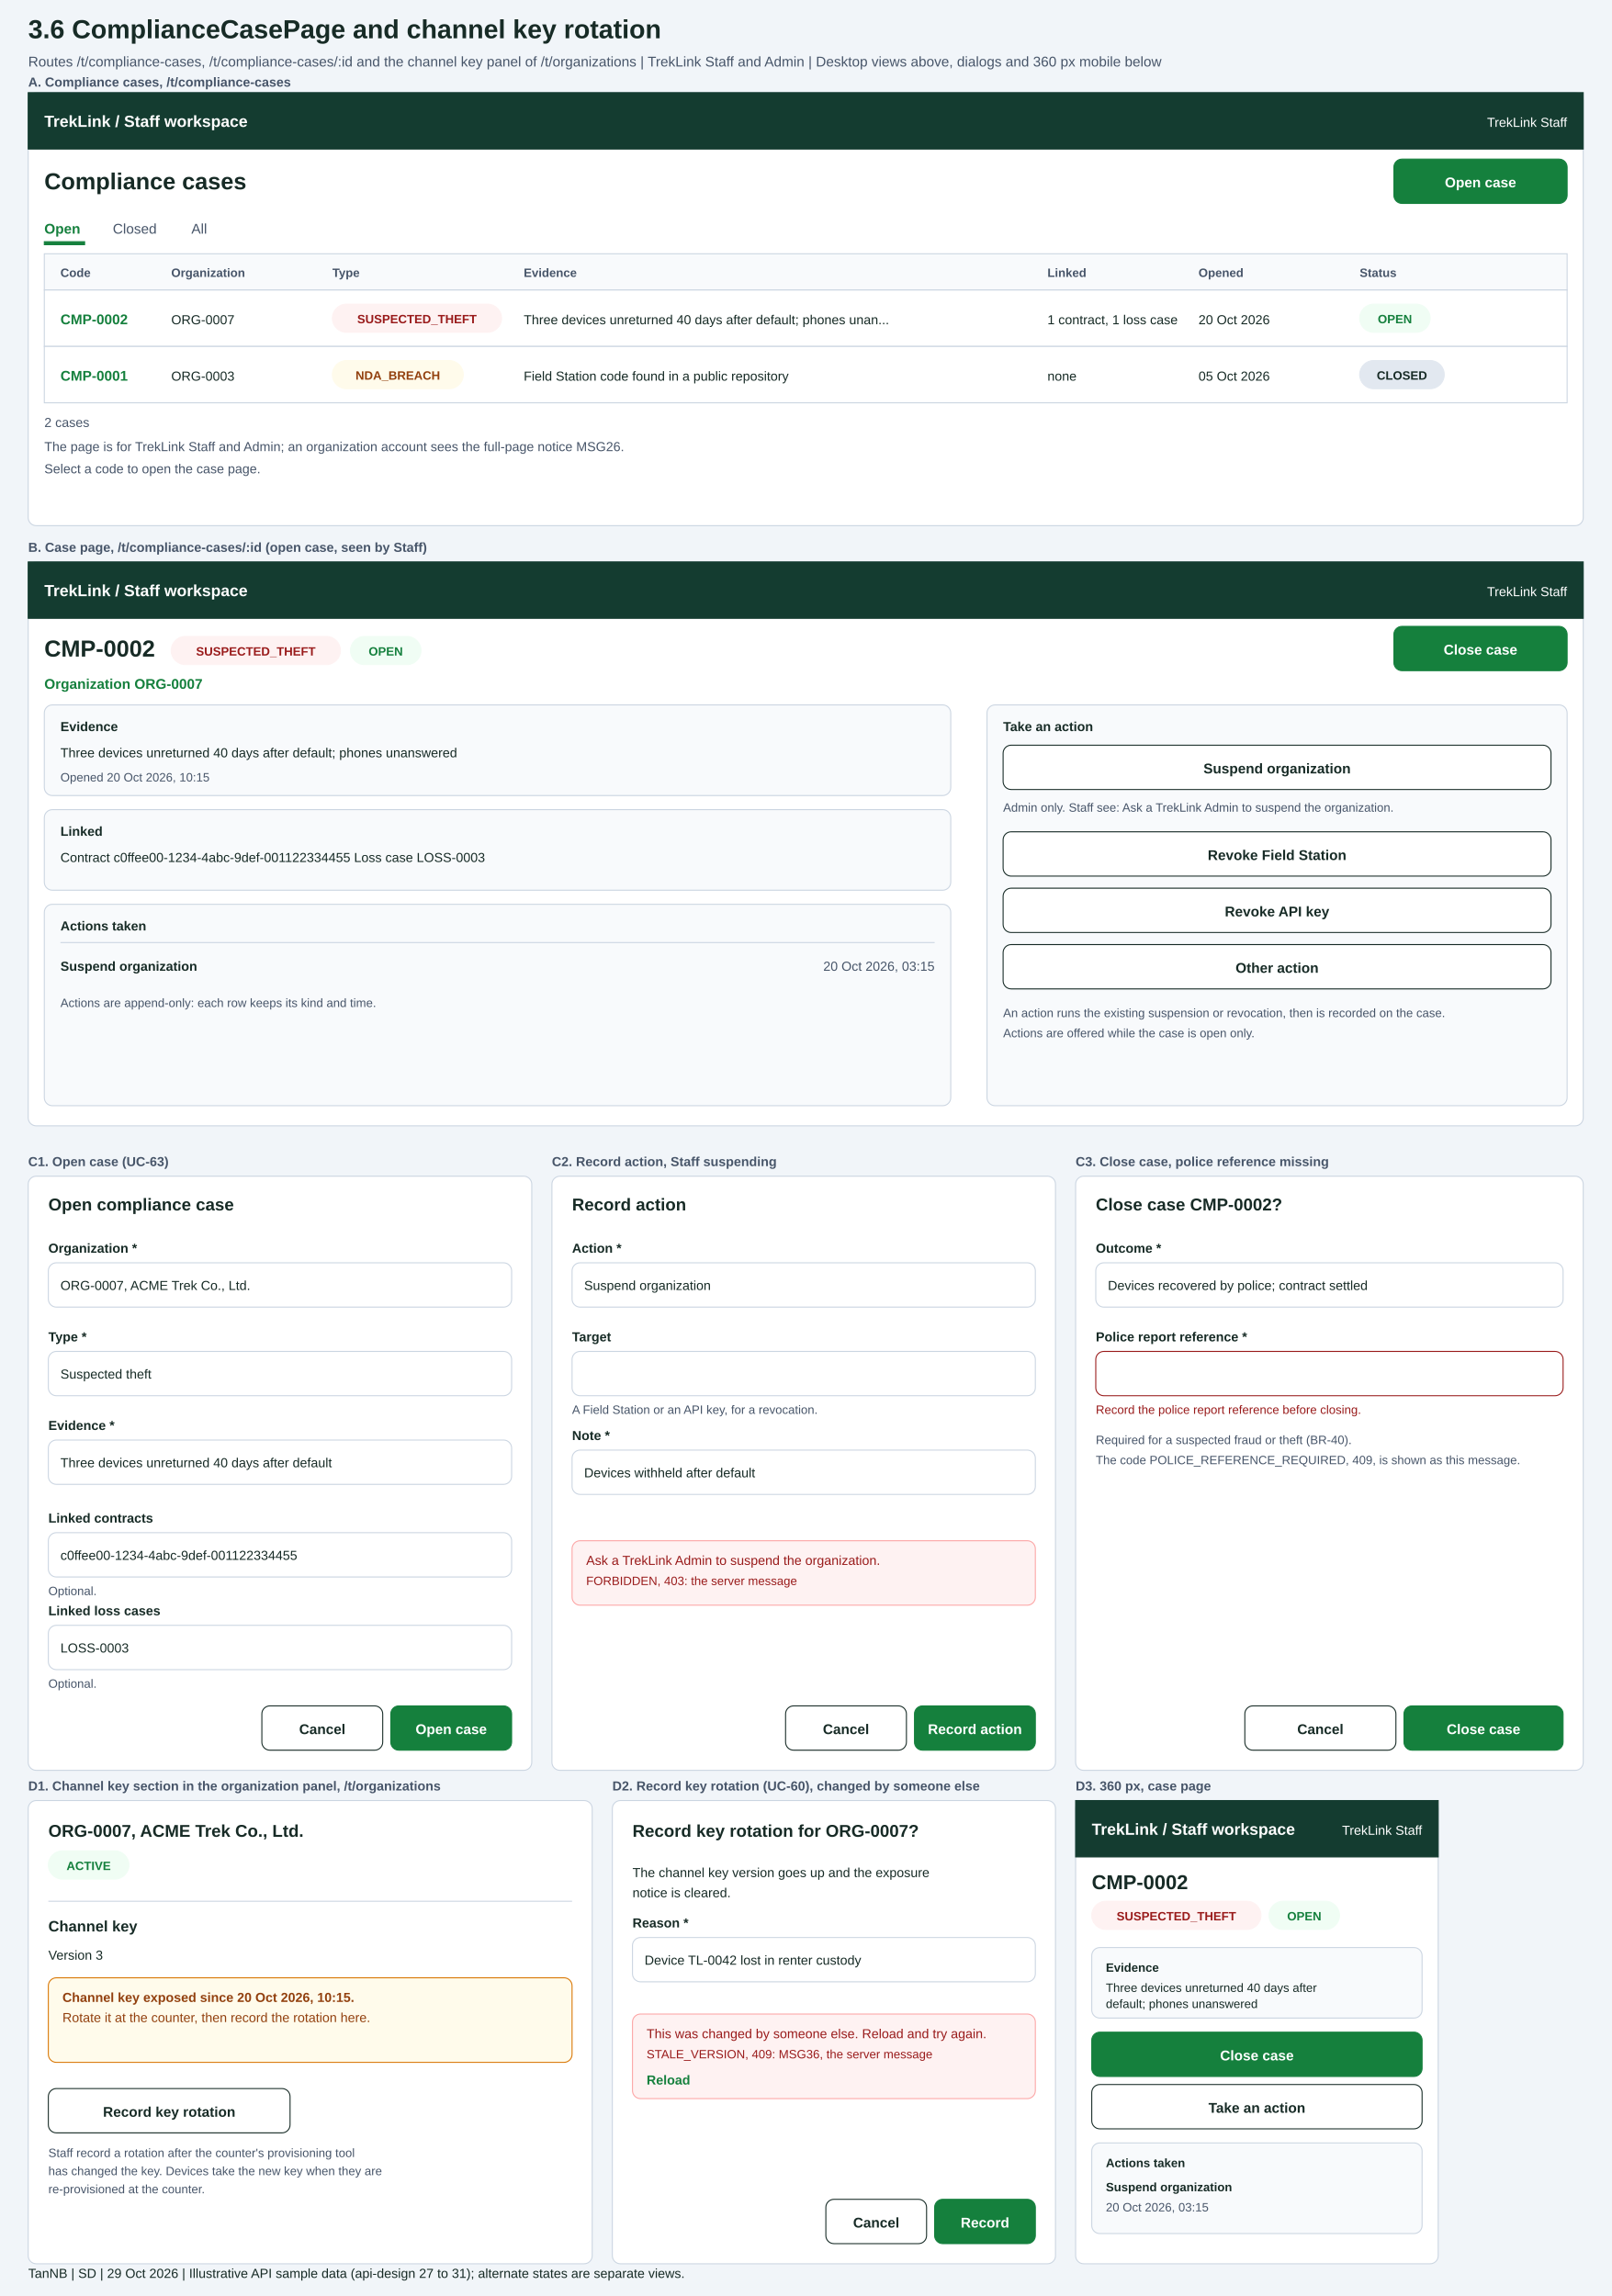
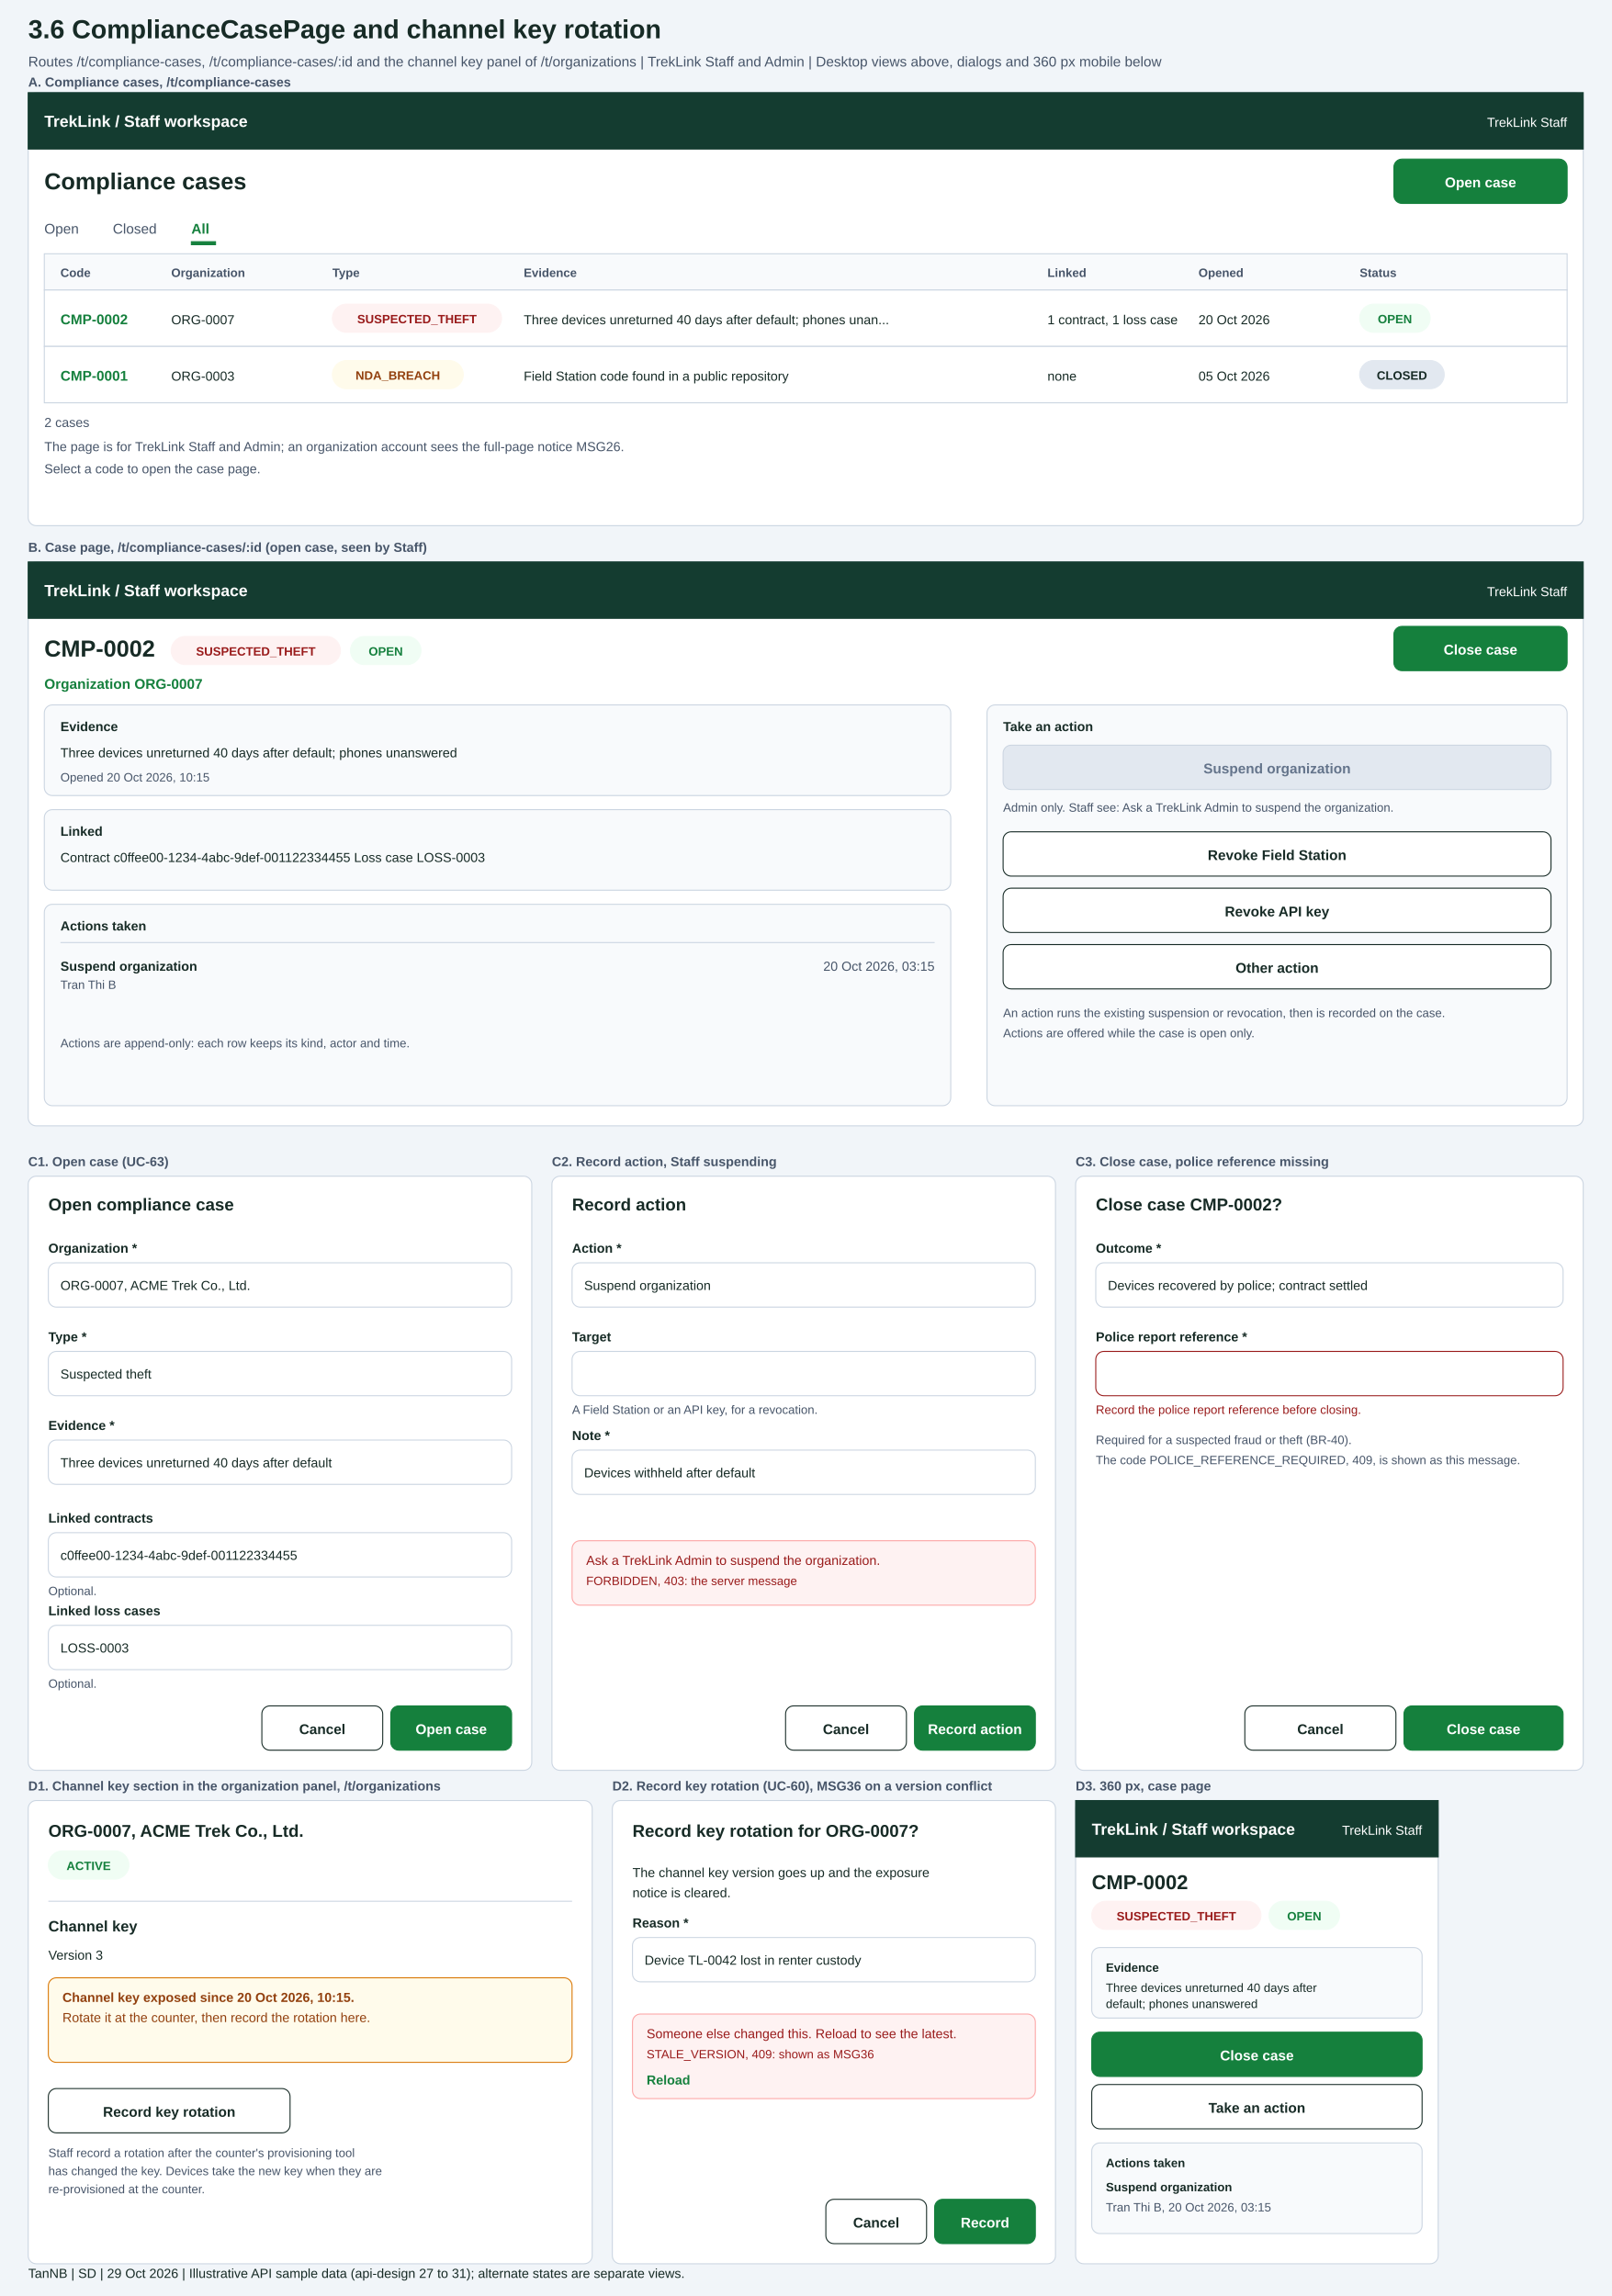
<svg xmlns="http://www.w3.org/2000/svg" width="1600" height="2280" viewBox="0 0 1600 2280" role="img" aria-labelledby="title desc">
  <rect x="0" y="0" width="1600" height="2280" rx="0" fill="#f1f5f9" stroke="#f1f5f9" />
  <text x="28" y="38" fill="#172b26" font-family="Arial, sans-serif" font-size="26" font-weight="700">3.6  ComplianceCasePage and channel key rotation</text>
  <text x="28" y="66" fill="#475569" font-family="Arial, sans-serif" font-size="14" font-weight="400">Routes /t/compliance-cases, /t/compliance-cases/:id and the channel key panel of /t/organizations | TrekLink Staff and Admin | Desktop views above, dialogs and 360 px mobile below</text>
  <text x="28" y="2262" fill="#172b26" font-family="Arial, sans-serif" font-size="13" font-weight="400">TanNB | SD | 29 Oct 2026 | Illustrative API sample data (api-design 27 to 31); alternate states are separate views.</text>
  <text x="28" y="86" fill="#475569" font-family="Arial, sans-serif" font-size="13" font-weight="700">A. Compliance cases, /t/compliance-cases</text>
  <rect x="28" y="92" width="1544" height="430" rx="8" fill="white" stroke="#cbd5e1" />
  <rect x="28" y="92" width="1544" height="56" rx="0" fill="#143c30" stroke="#143c30" />
  <text x="44" y="126" fill="white" font-family="Arial, sans-serif" font-size="16" font-weight="700">TrekLink  /  Staff workspace</text>
  <text x="1556" y="126" fill="white" font-family="Arial, sans-serif" font-size="13" font-weight="400" text-anchor="end">TrekLink Staff</text>
  <text x="44" y="188" fill="#172b26" font-family="Arial, sans-serif" font-size="23" font-weight="700">Compliance cases</text>
  <rect x="1384" y="158" width="172" height="44" rx="8" fill="#15803d" stroke="#15803d" />
  <text x="1470.0" y="186" fill="white" font-family="Arial, sans-serif" font-size="14" font-weight="700" text-anchor="middle">Open case</text>
-   <text x="44" y="232" fill="#15803d" font-family="Arial, sans-serif" font-size="14" font-weight="700">Open</text>
-   <rect x="44" y="240" width="40" height="3" rx="0" fill="#15803d" stroke="#15803d" />
+   <text x="44" y="232" fill="#475569" font-family="Arial, sans-serif" font-size="14" font-weight="400">Open</text>
  <text x="112" y="232" fill="#475569" font-family="Arial, sans-serif" font-size="14" font-weight="400">Closed</text>
-   <text x="190" y="232" fill="#475569" font-family="Arial, sans-serif" font-size="14" font-weight="400">All</text>
+   <text x="190" y="232" fill="#15803d" font-family="Arial, sans-serif" font-size="14" font-weight="700">All</text>
+   <rect x="190" y="240" width="24" height="3" rx="0" fill="#15803d" stroke="#15803d" />
  <rect x="44" y="252" width="1512" height="36" rx="0" fill="#f8fafc" stroke="#cbd5e1" />
  <text x="60" y="275" fill="#475569" font-family="Arial, sans-serif" font-size="12" font-weight="700">Code</text>
  <text x="170" y="275" fill="#475569" font-family="Arial, sans-serif" font-size="12" font-weight="700">Organization</text>
  <text x="330" y="275" fill="#475569" font-family="Arial, sans-serif" font-size="12" font-weight="700">Type</text>
  <text x="520" y="275" fill="#475569" font-family="Arial, sans-serif" font-size="12" font-weight="700">Evidence</text>
  <text x="1040" y="275" fill="#475569" font-family="Arial, sans-serif" font-size="12" font-weight="700">Linked</text>
  <text x="1190" y="275" fill="#475569" font-family="Arial, sans-serif" font-size="12" font-weight="700">Opened</text>
  <text x="1350" y="275" fill="#475569" font-family="Arial, sans-serif" font-size="12" font-weight="700">Status</text>
  <rect x="44" y="288" width="1512" height="56" rx="0" fill="white" stroke="#cbd5e1" />
  <text x="60" y="322" fill="#15803d" font-family="Arial, sans-serif" font-size="14" font-weight="700">CMP-0002</text>
  <text x="170" y="322" fill="#172b26" font-family="Arial, sans-serif" font-size="13" font-weight="400">ORG-0007</text>
  <rect x="330" y="302" width="168" height="28" rx="14" fill="#fef2f2" stroke="#fef2f2" />
  <text x="414.0" y="321" fill="#991b1b" font-family="Arial, sans-serif" font-size="12" font-weight="700" text-anchor="middle">SUSPECTED_THEFT</text>
  <text x="520" y="322" fill="#172b26" font-family="Arial, sans-serif" font-size="13" font-weight="400">Three devices unreturned 40 days after default; phones unan...</text>
  <text x="1040" y="322" fill="#172b26" font-family="Arial, sans-serif" font-size="13" font-weight="400">1 contract, 1 loss case</text>
  <text x="1190" y="322" fill="#172b26" font-family="Arial, sans-serif" font-size="13" font-weight="400">20 Oct 2026</text>
  <rect x="1350" y="302" width="70" height="28" rx="14" fill="#f0fdf4" stroke="#f0fdf4" />
  <text x="1385.0" y="321" fill="#15803d" font-family="Arial, sans-serif" font-size="12" font-weight="700" text-anchor="middle">OPEN</text>
  <rect x="44" y="344" width="1512" height="56" rx="0" fill="white" stroke="#cbd5e1" />
  <text x="60" y="378" fill="#15803d" font-family="Arial, sans-serif" font-size="14" font-weight="700">CMP-0001</text>
  <text x="170" y="378" fill="#172b26" font-family="Arial, sans-serif" font-size="13" font-weight="400">ORG-0003</text>
  <rect x="330" y="358" width="130" height="28" rx="14" fill="#fffbeb" stroke="#fffbeb" />
  <text x="395.0" y="377" fill="#92400e" font-family="Arial, sans-serif" font-size="12" font-weight="700" text-anchor="middle">NDA_BREACH</text>
  <text x="520" y="378" fill="#172b26" font-family="Arial, sans-serif" font-size="13" font-weight="400">Field Station code found in a public repository</text>
  <text x="1040" y="378" fill="#172b26" font-family="Arial, sans-serif" font-size="13" font-weight="400">none</text>
  <text x="1190" y="378" fill="#172b26" font-family="Arial, sans-serif" font-size="13" font-weight="400">05 Oct 2026</text>
  <rect x="1350" y="358" width="84" height="28" rx="14" fill="#e2e8f0" stroke="#e2e8f0" />
  <text x="1392.0" y="377" fill="#172b26" font-family="Arial, sans-serif" font-size="12" font-weight="700" text-anchor="middle">CLOSED</text>
  <text x="44" y="424" fill="#475569" font-family="Arial, sans-serif" font-size="13" font-weight="400">2 cases</text>
  <text x="44" y="448" fill="#475569" font-family="Arial, sans-serif" font-size="13" font-weight="400">The page is for TrekLink Staff and Admin; an organization account sees the full-page notice MSG26.</text>
  <text x="44" y="470" fill="#475569" font-family="Arial, sans-serif" font-size="13" font-weight="400">Select a code to open the case page.</text>
  <text x="28" y="548" fill="#475569" font-family="Arial, sans-serif" font-size="13" font-weight="700">B. Case page, /t/compliance-cases/:id (open case, seen by Staff)</text>
  <rect x="28" y="558" width="1544" height="560" rx="8" fill="white" stroke="#cbd5e1" />
  <rect x="28" y="558" width="1544" height="56" rx="0" fill="#143c30" stroke="#143c30" />
  <text x="44" y="592" fill="white" font-family="Arial, sans-serif" font-size="16" font-weight="700">TrekLink  /  Staff workspace</text>
  <text x="1556" y="592" fill="white" font-family="Arial, sans-serif" font-size="13" font-weight="400" text-anchor="end">TrekLink Staff</text>
  <text x="44" y="652" fill="#172b26" font-family="Arial, sans-serif" font-size="23" font-weight="700">CMP-0002</text>
  <rect x="170" y="632" width="168" height="28" rx="14" fill="#fef2f2" stroke="#fef2f2" />
  <text x="254.0" y="651" fill="#991b1b" font-family="Arial, sans-serif" font-size="12" font-weight="700" text-anchor="middle">SUSPECTED_THEFT</text>
  <rect x="348" y="632" width="70" height="28" rx="14" fill="#f0fdf4" stroke="#f0fdf4" />
  <text x="383.0" y="651" fill="#15803d" font-family="Arial, sans-serif" font-size="12" font-weight="700" text-anchor="middle">OPEN</text>
  <text x="44" y="684" fill="#15803d" font-family="Arial, sans-serif" font-size="14" font-weight="700">Organization ORG-0007</text>
  <rect x="1384" y="622" width="172" height="44" rx="8" fill="#15803d" stroke="#15803d" />
  <text x="1470.0" y="650" fill="white" font-family="Arial, sans-serif" font-size="14" font-weight="700" text-anchor="middle">Close case</text>
  <rect x="44" y="700" width="900" height="90" rx="8" fill="#f8fafc" stroke="#cbd5e1" />
  <text x="60" y="726" fill="#172b26" font-family="Arial, sans-serif" font-size="13" font-weight="700">Evidence</text>
  <text x="60" y="752" fill="#172b26" font-family="Arial, sans-serif" font-size="13" font-weight="400">Three devices unreturned 40 days after default; phones unanswered</text>
  <text x="60" y="776" fill="#475569" font-family="Arial, sans-serif" font-size="12" font-weight="400">Opened 20 Oct 2026, 10:15</text>
  <rect x="44" y="804" width="900" height="80" rx="8" fill="#f8fafc" stroke="#cbd5e1" />
  <text x="60" y="830" fill="#172b26" font-family="Arial, sans-serif" font-size="13" font-weight="700">Linked</text>
  <text x="60" y="856" fill="#172b26" font-family="Arial, sans-serif" font-size="13" font-weight="400">Contract c0ffee00-1234-4abc-9def-001122334455     Loss case LOSS-0003</text>
  <rect x="44" y="898" width="900" height="200" rx="8" fill="#f8fafc" stroke="#cbd5e1" />
  <text x="60" y="924" fill="#172b26" font-family="Arial, sans-serif" font-size="13" font-weight="700">Actions taken</text>
  <line x1="60" y1="936" x2="928" y2="936" stroke="#cbd5e1" />
  <text x="60" y="964" fill="#172b26" font-family="Arial, sans-serif" font-size="13" font-weight="700">Suspend organization</text>
+   <text x="60" y="982" fill="#475569" font-family="Arial, sans-serif" font-size="12" font-weight="400">Tran Thi B</text>
  <text x="928" y="964" fill="#475569" font-family="Arial, sans-serif" font-size="13" font-weight="400" text-anchor="end">20 Oct 2026, 03:15</text>
-   <text x="60" y="1000" fill="#475569" font-family="Arial, sans-serif" font-size="12" font-weight="400">Actions are append-only: each row keeps its kind and time.</text>
+   <text x="60" y="1040" fill="#475569" font-family="Arial, sans-serif" font-size="12" font-weight="400">Actions are append-only: each row keeps its kind, actor and time.</text>
  <rect x="980" y="700" width="576" height="398" rx="8" fill="#f8fafc" stroke="#cbd5e1" />
  <text x="996" y="726" fill="#172b26" font-family="Arial, sans-serif" font-size="13" font-weight="700">Take an action</text>
-   <rect x="996" y="740" width="544" height="44" rx="8" fill="white" stroke="#172b26" />
-   <text x="1268.0" y="768" fill="#172b26" font-family="Arial, sans-serif" font-size="14" font-weight="700" text-anchor="middle">Suspend organization</text>
+   <rect x="996" y="740" width="544" height="44" rx="8" fill="#e2e8f0" stroke="#cbd5e1" />
+   <text x="1268.0" y="768" fill="#64748b" font-family="Arial, sans-serif" font-size="14" font-weight="700" text-anchor="middle">Suspend organization</text>
  <text x="996" y="806" fill="#475569" font-family="Arial, sans-serif" font-size="12" font-weight="400">Admin only. Staff see: Ask a TrekLink Admin to suspend the organization.</text>
  <rect x="996" y="826" width="544" height="44" rx="8" fill="white" stroke="#172b26" />
  <text x="1268.0" y="854" fill="#172b26" font-family="Arial, sans-serif" font-size="14" font-weight="700" text-anchor="middle">Revoke Field Station</text>
  <rect x="996" y="882" width="544" height="44" rx="8" fill="white" stroke="#172b26" />
  <text x="1268.0" y="910" fill="#172b26" font-family="Arial, sans-serif" font-size="14" font-weight="700" text-anchor="middle">Revoke API key</text>
  <rect x="996" y="938" width="544" height="44" rx="8" fill="white" stroke="#172b26" />
  <text x="1268.0" y="966" fill="#172b26" font-family="Arial, sans-serif" font-size="14" font-weight="700" text-anchor="middle">Other action</text>
  <text x="996" y="1010" fill="#475569" font-family="Arial, sans-serif" font-size="12" font-weight="400">An action runs the existing suspension or revocation, then is recorded on the case.</text>
  <text x="996" y="1030" fill="#475569" font-family="Arial, sans-serif" font-size="12" font-weight="400">Actions are offered while the case is open only.</text>
  <text x="28" y="1158" fill="#475569" font-family="Arial, sans-serif" font-size="13" font-weight="700">C1. Open case (UC-63)</text>
  <rect x="28" y="1168" width="500" height="590" rx="8" fill="white" stroke="#cbd5e1" />
  <text x="48" y="1202" fill="#172b26" font-family="Arial, sans-serif" font-size="17" font-weight="700">Open compliance case</text>
  <text x="48" y="1244" fill="#172b26" font-family="Arial, sans-serif" font-size="13" font-weight="700">Organization *</text>
  <rect x="48" y="1254" width="460" height="44" rx="8" fill="white" stroke="#cbd5e1" />
  <text x="60" y="1281" fill="#172b26" font-family="Arial, sans-serif" font-size="13" font-weight="400">ORG-0007, ACME Trek Co., Ltd.</text>
  <text x="48" y="1332" fill="#172b26" font-family="Arial, sans-serif" font-size="13" font-weight="700">Type *</text>
  <rect x="48" y="1342" width="460" height="44" rx="8" fill="white" stroke="#cbd5e1" />
  <text x="60" y="1369" fill="#172b26" font-family="Arial, sans-serif" font-size="13" font-weight="400">Suspected theft</text>
  <text x="48" y="1420" fill="#172b26" font-family="Arial, sans-serif" font-size="13" font-weight="700">Evidence *</text>
  <rect x="48" y="1430" width="460" height="44" rx="8" fill="white" stroke="#cbd5e1" />
  <text x="60" y="1457" fill="#172b26" font-family="Arial, sans-serif" font-size="13" font-weight="400">Three devices unreturned 40 days after default</text>
  <text x="48" y="1512" fill="#172b26" font-family="Arial, sans-serif" font-size="13" font-weight="700">Linked contracts</text>
  <rect x="48" y="1522" width="460" height="44" rx="8" fill="white" stroke="#cbd5e1" />
  <text x="60" y="1549" fill="#172b26" font-family="Arial, sans-serif" font-size="13" font-weight="400">c0ffee00-1234-4abc-9def-001122334455</text>
  <text x="48" y="1584" fill="#475569" font-family="Arial, sans-serif" font-size="12" font-weight="400">Optional.</text>
  <text x="48" y="1604" fill="#172b26" font-family="Arial, sans-serif" font-size="13" font-weight="700">Linked loss cases</text>
  <rect x="48" y="1614" width="460" height="44" rx="8" fill="white" stroke="#cbd5e1" />
  <text x="60" y="1641" fill="#172b26" font-family="Arial, sans-serif" font-size="13" font-weight="400">LOSS-0003</text>
  <text x="48" y="1676" fill="#475569" font-family="Arial, sans-serif" font-size="12" font-weight="400">Optional.</text>
  <rect x="260" y="1694" width="120" height="44" rx="8" fill="white" stroke="#172b26" />
  <text x="320.0" y="1722" fill="#172b26" font-family="Arial, sans-serif" font-size="14" font-weight="700" text-anchor="middle">Cancel</text>
  <rect x="388" y="1694" width="120" height="44" rx="8" fill="#15803d" stroke="#15803d" />
  <text x="448.0" y="1722" fill="white" font-family="Arial, sans-serif" font-size="14" font-weight="700" text-anchor="middle">Open case</text>
  <text x="548" y="1158" fill="#475569" font-family="Arial, sans-serif" font-size="13" font-weight="700">C2. Record action, Staff suspending</text>
  <rect x="548" y="1168" width="500" height="590" rx="8" fill="white" stroke="#cbd5e1" />
  <text x="568" y="1202" fill="#172b26" font-family="Arial, sans-serif" font-size="17" font-weight="700">Record action</text>
  <text x="568" y="1244" fill="#172b26" font-family="Arial, sans-serif" font-size="13" font-weight="700">Action *</text>
  <rect x="568" y="1254" width="460" height="44" rx="8" fill="white" stroke="#cbd5e1" />
  <text x="580" y="1281" fill="#172b26" font-family="Arial, sans-serif" font-size="13" font-weight="400">Suspend organization</text>
  <text x="568" y="1332" fill="#172b26" font-family="Arial, sans-serif" font-size="13" font-weight="700">Target</text>
  <rect x="568" y="1342" width="460" height="44" rx="8" fill="white" stroke="#cbd5e1" />
  <text x="568" y="1404" fill="#475569" font-family="Arial, sans-serif" font-size="12" font-weight="400">A Field Station or an API key, for a revocation.</text>
  <text x="568" y="1430" fill="#172b26" font-family="Arial, sans-serif" font-size="13" font-weight="700">Note *</text>
  <rect x="568" y="1440" width="460" height="44" rx="8" fill="white" stroke="#cbd5e1" />
  <text x="580" y="1467" fill="#172b26" font-family="Arial, sans-serif" font-size="13" font-weight="400">Devices withheld after default</text>
  <rect x="568" y="1530" width="460" height="64" rx="8" fill="#fef2f2" stroke="#fca5a5" />
  <text x="582" y="1554" fill="#991b1b" font-family="Arial, sans-serif" font-size="13" font-weight="400">Ask a TrekLink Admin to suspend the organization.</text>
  <text x="582" y="1574" fill="#991b1b" font-family="Arial, sans-serif" font-size="12" font-weight="400">FORBIDDEN, 403: the server message</text>
  <rect x="780" y="1694" width="120" height="44" rx="8" fill="white" stroke="#172b26" />
  <text x="840.0" y="1722" fill="#172b26" font-family="Arial, sans-serif" font-size="14" font-weight="700" text-anchor="middle">Cancel</text>
  <rect x="908" y="1694" width="120" height="44" rx="8" fill="#15803d" stroke="#15803d" />
  <text x="968.0" y="1722" fill="white" font-family="Arial, sans-serif" font-size="14" font-weight="700" text-anchor="middle">Record action</text>
  <text x="1068" y="1158" fill="#475569" font-family="Arial, sans-serif" font-size="13" font-weight="700">C3. Close case, police reference missing</text>
  <rect x="1068" y="1168" width="504" height="590" rx="8" fill="white" stroke="#cbd5e1" />
  <text x="1088" y="1202" fill="#172b26" font-family="Arial, sans-serif" font-size="17" font-weight="700">Close case CMP-0002?</text>
  <text x="1088" y="1244" fill="#172b26" font-family="Arial, sans-serif" font-size="13" font-weight="700">Outcome *</text>
  <rect x="1088" y="1254" width="464" height="44" rx="8" fill="white" stroke="#cbd5e1" />
  <text x="1100" y="1281" fill="#172b26" font-family="Arial, sans-serif" font-size="13" font-weight="400">Devices recovered by police; contract settled</text>
  <text x="1088" y="1332" fill="#172b26" font-family="Arial, sans-serif" font-size="13" font-weight="700">Police report reference *</text>
  <rect x="1088" y="1342" width="464" height="44" rx="8" fill="white" stroke="#991b1b" />
  <text x="1088" y="1404" fill="#991b1b" font-family="Arial, sans-serif" font-size="12" font-weight="400">Record the police report reference before closing.</text>
  <text x="1088" y="1434" fill="#475569" font-family="Arial, sans-serif" font-size="12" font-weight="400">Required for a suspected fraud or theft (BR-40).</text>
  <text x="1088" y="1454" fill="#475569" font-family="Arial, sans-serif" font-size="12" font-weight="400">The code POLICE_REFERENCE_REQUIRED, 409, is shown as this message.</text>
  <rect x="1236" y="1694" width="150" height="44" rx="8" fill="white" stroke="#172b26" />
  <text x="1311.0" y="1722" fill="#172b26" font-family="Arial, sans-serif" font-size="14" font-weight="700" text-anchor="middle">Cancel</text>
  <rect x="1394" y="1694" width="158" height="44" rx="8" fill="#15803d" stroke="#15803d" />
  <text x="1473.0" y="1722" fill="white" font-family="Arial, sans-serif" font-size="14" font-weight="700" text-anchor="middle">Close case</text>
  <text x="28" y="1778" fill="#475569" font-family="Arial, sans-serif" font-size="13" font-weight="700">D1. Channel key section in the organization panel, /t/organizations</text>
  <rect x="28" y="1788" width="560" height="460" rx="8" fill="white" stroke="#cbd5e1" />
  <text x="48" y="1824" fill="#172b26" font-family="Arial, sans-serif" font-size="17" font-weight="700">ORG-0007, ACME Trek Co., Ltd.</text>
  <rect x="48" y="1838" width="80" height="28" rx="14" fill="#f0fdf4" stroke="#f0fdf4" />
  <text x="88.0" y="1857" fill="#15803d" font-family="Arial, sans-serif" font-size="12" font-weight="700" text-anchor="middle">ACTIVE</text>
  <line x1="48" y1="1888" x2="568" y2="1888" stroke="#cbd5e1" />
  <text x="48" y="1918" fill="#172b26" font-family="Arial, sans-serif" font-size="15" font-weight="700">Channel key</text>
  <text x="48" y="1946" fill="#172b26" font-family="Arial, sans-serif" font-size="13" font-weight="400">Version 3</text>
  <rect x="48" y="1964" width="520" height="84" rx="8" fill="#fffbeb" stroke="#d97706" />
  <text x="62" y="1988" fill="#92400e" font-family="Arial, sans-serif" font-size="13" font-weight="700">Channel key exposed since 20 Oct 2026, 10:15.</text>
  <text x="62" y="2008" fill="#92400e" font-family="Arial, sans-serif" font-size="13" font-weight="400">Rotate it at the counter, then record the rotation here.</text>
  <rect x="48" y="2074" width="240" height="44" rx="8" fill="white" stroke="#172b26" />
  <text x="168.0" y="2102" fill="#172b26" font-family="Arial, sans-serif" font-size="14" font-weight="700" text-anchor="middle">Record key rotation</text>
  <text x="48" y="2142" fill="#475569" font-family="Arial, sans-serif" font-size="12" font-weight="400">Staff record a rotation after the counter's provisioning tool</text>
  <text x="48" y="2160" fill="#475569" font-family="Arial, sans-serif" font-size="12" font-weight="400">has changed the key. Devices take the new key when they are</text>
  <text x="48" y="2178" fill="#475569" font-family="Arial, sans-serif" font-size="12" font-weight="400">re-provisioned at the counter.</text>
-   <text x="608" y="1778" fill="#475569" font-family="Arial, sans-serif" font-size="13" font-weight="700">D2. Record key rotation (UC-60), changed by someone else</text>
+   <text x="608" y="1778" fill="#475569" font-family="Arial, sans-serif" font-size="13" font-weight="700">D2. Record key rotation (UC-60), MSG36 on a version conflict</text>
  <rect x="608" y="1788" width="440" height="460" rx="8" fill="white" stroke="#cbd5e1" />
  <text x="628" y="1824" fill="#172b26" font-family="Arial, sans-serif" font-size="17" font-weight="700">Record key rotation for ORG-0007?</text>
  <text x="628" y="1864" fill="#172b26" font-family="Arial, sans-serif" font-size="13" font-weight="400">The channel key version goes up and the exposure</text>
  <text x="628" y="1884" fill="#172b26" font-family="Arial, sans-serif" font-size="13" font-weight="400">notice is cleared.</text>
  <text x="628" y="1914" fill="#172b26" font-family="Arial, sans-serif" font-size="13" font-weight="700">Reason *</text>
  <rect x="628" y="1924" width="400" height="44" rx="8" fill="white" stroke="#cbd5e1" />
  <text x="640" y="1951" fill="#172b26" font-family="Arial, sans-serif" font-size="13" font-weight="400">Device TL-0042 lost in renter custody</text>
  <rect x="628" y="2000" width="400" height="84" rx="8" fill="#fef2f2" stroke="#fca5a5" />
-   <text x="642" y="2024" fill="#991b1b" font-family="Arial, sans-serif" font-size="13" font-weight="400">This was changed by someone else. Reload and try again.</text>
-   <text x="642" y="2044" fill="#991b1b" font-family="Arial, sans-serif" font-size="12" font-weight="400">STALE_VERSION, 409: MSG36, the server message</text>
+   <text x="642" y="2024" fill="#991b1b" font-family="Arial, sans-serif" font-size="13" font-weight="400">Someone else changed this. Reload to see the latest.</text>
+   <text x="642" y="2044" fill="#991b1b" font-family="Arial, sans-serif" font-size="12" font-weight="400">STALE_VERSION, 409: shown as MSG36</text>
  <text x="642" y="2070" fill="#15803d" font-family="Arial, sans-serif" font-size="13" font-weight="700">Reload</text>
  <rect x="820" y="2184" width="100" height="44" rx="8" fill="white" stroke="#172b26" />
  <text x="870.0" y="2212" fill="#172b26" font-family="Arial, sans-serif" font-size="14" font-weight="700" text-anchor="middle">Cancel</text>
  <rect x="928" y="2184" width="100" height="44" rx="8" fill="#15803d" stroke="#15803d" />
  <text x="978.0" y="2212" fill="white" font-family="Arial, sans-serif" font-size="14" font-weight="700" text-anchor="middle">Record</text>
  <text x="1068" y="1778" fill="#475569" font-family="Arial, sans-serif" font-size="13" font-weight="700">D3. 360 px, case page</text>
  <rect x="1068" y="1788" width="360" height="460" rx="8" fill="white" stroke="#cbd5e1" />
  <rect x="1068" y="1788" width="360" height="56" rx="0" fill="#143c30" stroke="#143c30" />
  <text x="1084" y="1822" fill="white" font-family="Arial, sans-serif" font-size="16" font-weight="700">TrekLink  /  Staff workspace</text>
  <text x="1412" y="1822" fill="white" font-family="Arial, sans-serif" font-size="13" font-weight="400" text-anchor="end">TrekLink Staff</text>
  <text x="1084" y="1876" fill="#172b26" font-family="Arial, sans-serif" font-size="20" font-weight="700">CMP-0002</text>
  <rect x="1084" y="1888" width="168" height="28" rx="14" fill="#fef2f2" stroke="#fef2f2" />
  <text x="1168.0" y="1907" fill="#991b1b" font-family="Arial, sans-serif" font-size="12" font-weight="700" text-anchor="middle">SUSPECTED_THEFT</text>
  <rect x="1260" y="1888" width="70" height="28" rx="14" fill="#f0fdf4" stroke="#f0fdf4" />
  <text x="1295.0" y="1907" fill="#15803d" font-family="Arial, sans-serif" font-size="12" font-weight="700" text-anchor="middle">OPEN</text>
  <rect x="1084" y="1934" width="328" height="70" rx="8" fill="#f8fafc" stroke="#cbd5e1" />
  <text x="1098" y="1958" fill="#172b26" font-family="Arial, sans-serif" font-size="12" font-weight="700">Evidence</text>
  <text x="1098" y="1978" fill="#172b26" font-family="Arial, sans-serif" font-size="12" font-weight="400">Three devices unreturned 40 days after</text>
  <text x="1098" y="1994" fill="#172b26" font-family="Arial, sans-serif" font-size="12" font-weight="400">default; phones unanswered</text>
  <rect x="1084" y="2018" width="328" height="44" rx="8" fill="#15803d" stroke="#15803d" />
  <text x="1248.0" y="2046" fill="white" font-family="Arial, sans-serif" font-size="14" font-weight="700" text-anchor="middle">Close case</text>
  <rect x="1084" y="2070" width="328" height="44" rx="8" fill="white" stroke="#172b26" />
  <text x="1248.0" y="2098" fill="#172b26" font-family="Arial, sans-serif" font-size="14" font-weight="700" text-anchor="middle">Take an action</text>
  <rect x="1084" y="2128" width="328" height="90" rx="8" fill="#f8fafc" stroke="#cbd5e1" />
  <text x="1098" y="2152" fill="#172b26" font-family="Arial, sans-serif" font-size="12" font-weight="700">Actions taken</text>
  <text x="1098" y="2176" fill="#172b26" font-family="Arial, sans-serif" font-size="12" font-weight="700">Suspend organization</text>
-   <text x="1098" y="2196" fill="#475569" font-family="Arial, sans-serif" font-size="12" font-weight="400">20 Oct 2026, 03:15</text>
+   <text x="1098" y="2196" fill="#475569" font-family="Arial, sans-serif" font-size="12" font-weight="400">Tran Thi B, 20 Oct 2026, 03:15</text>
</svg>
